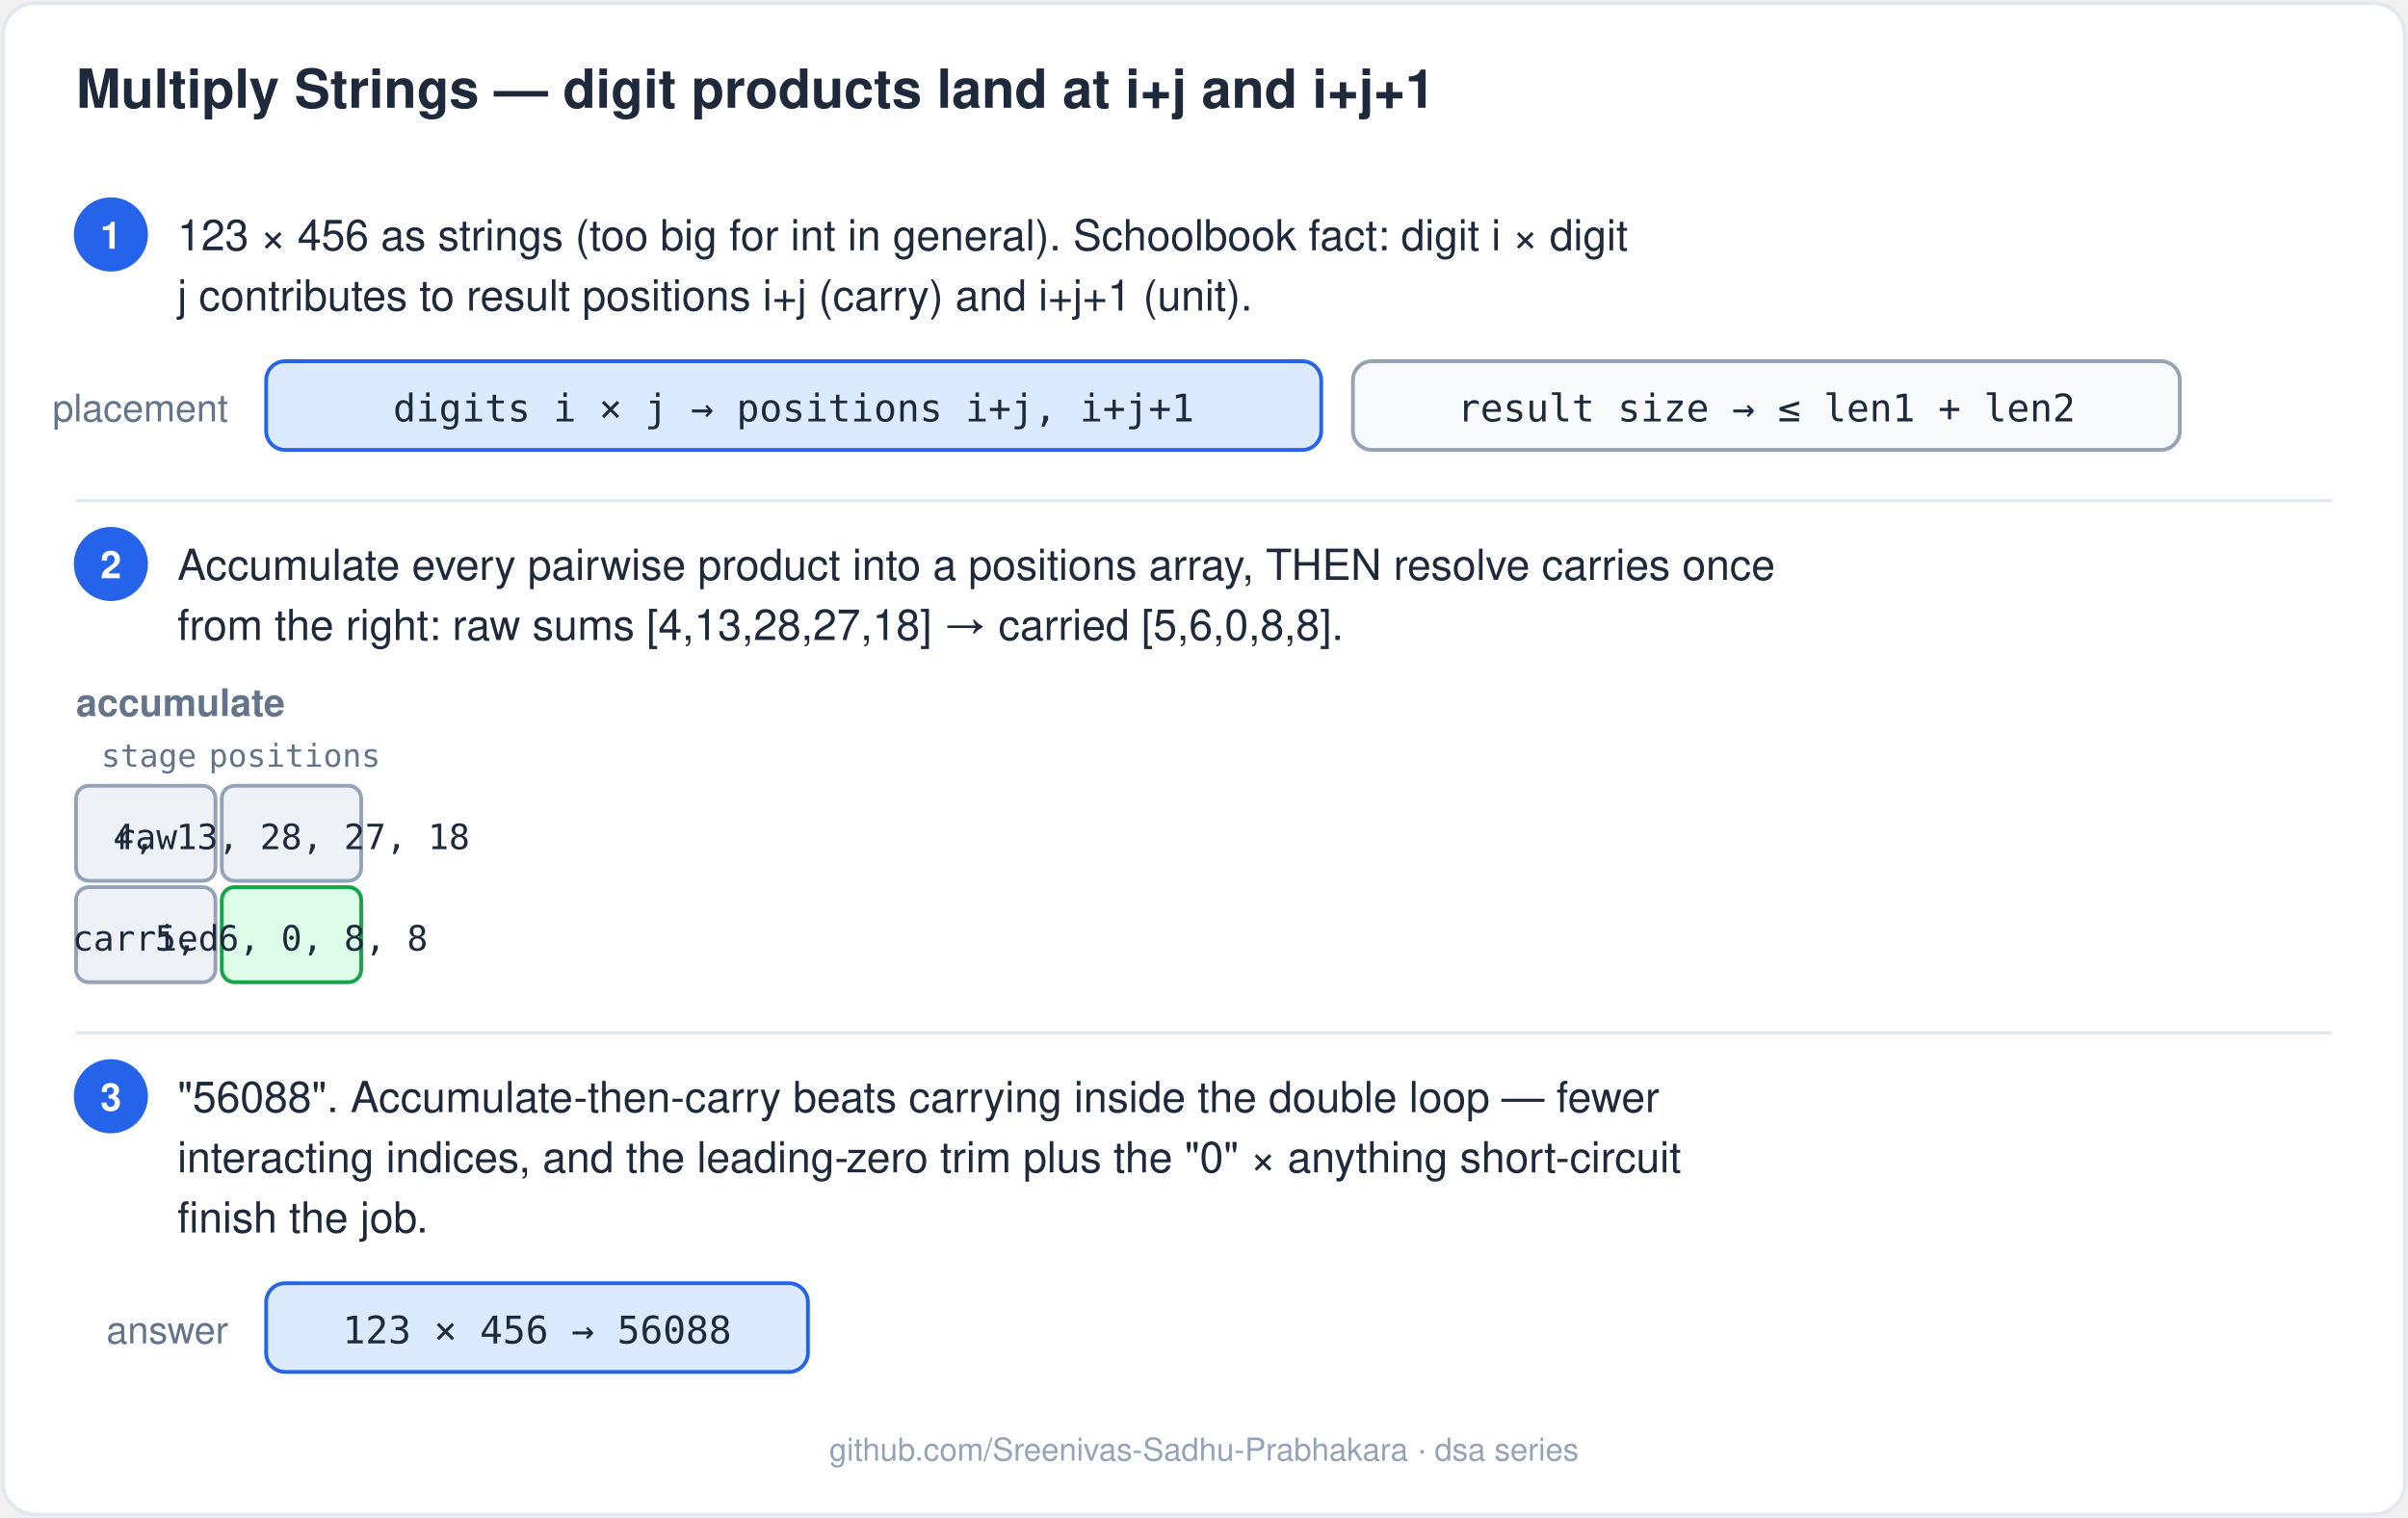
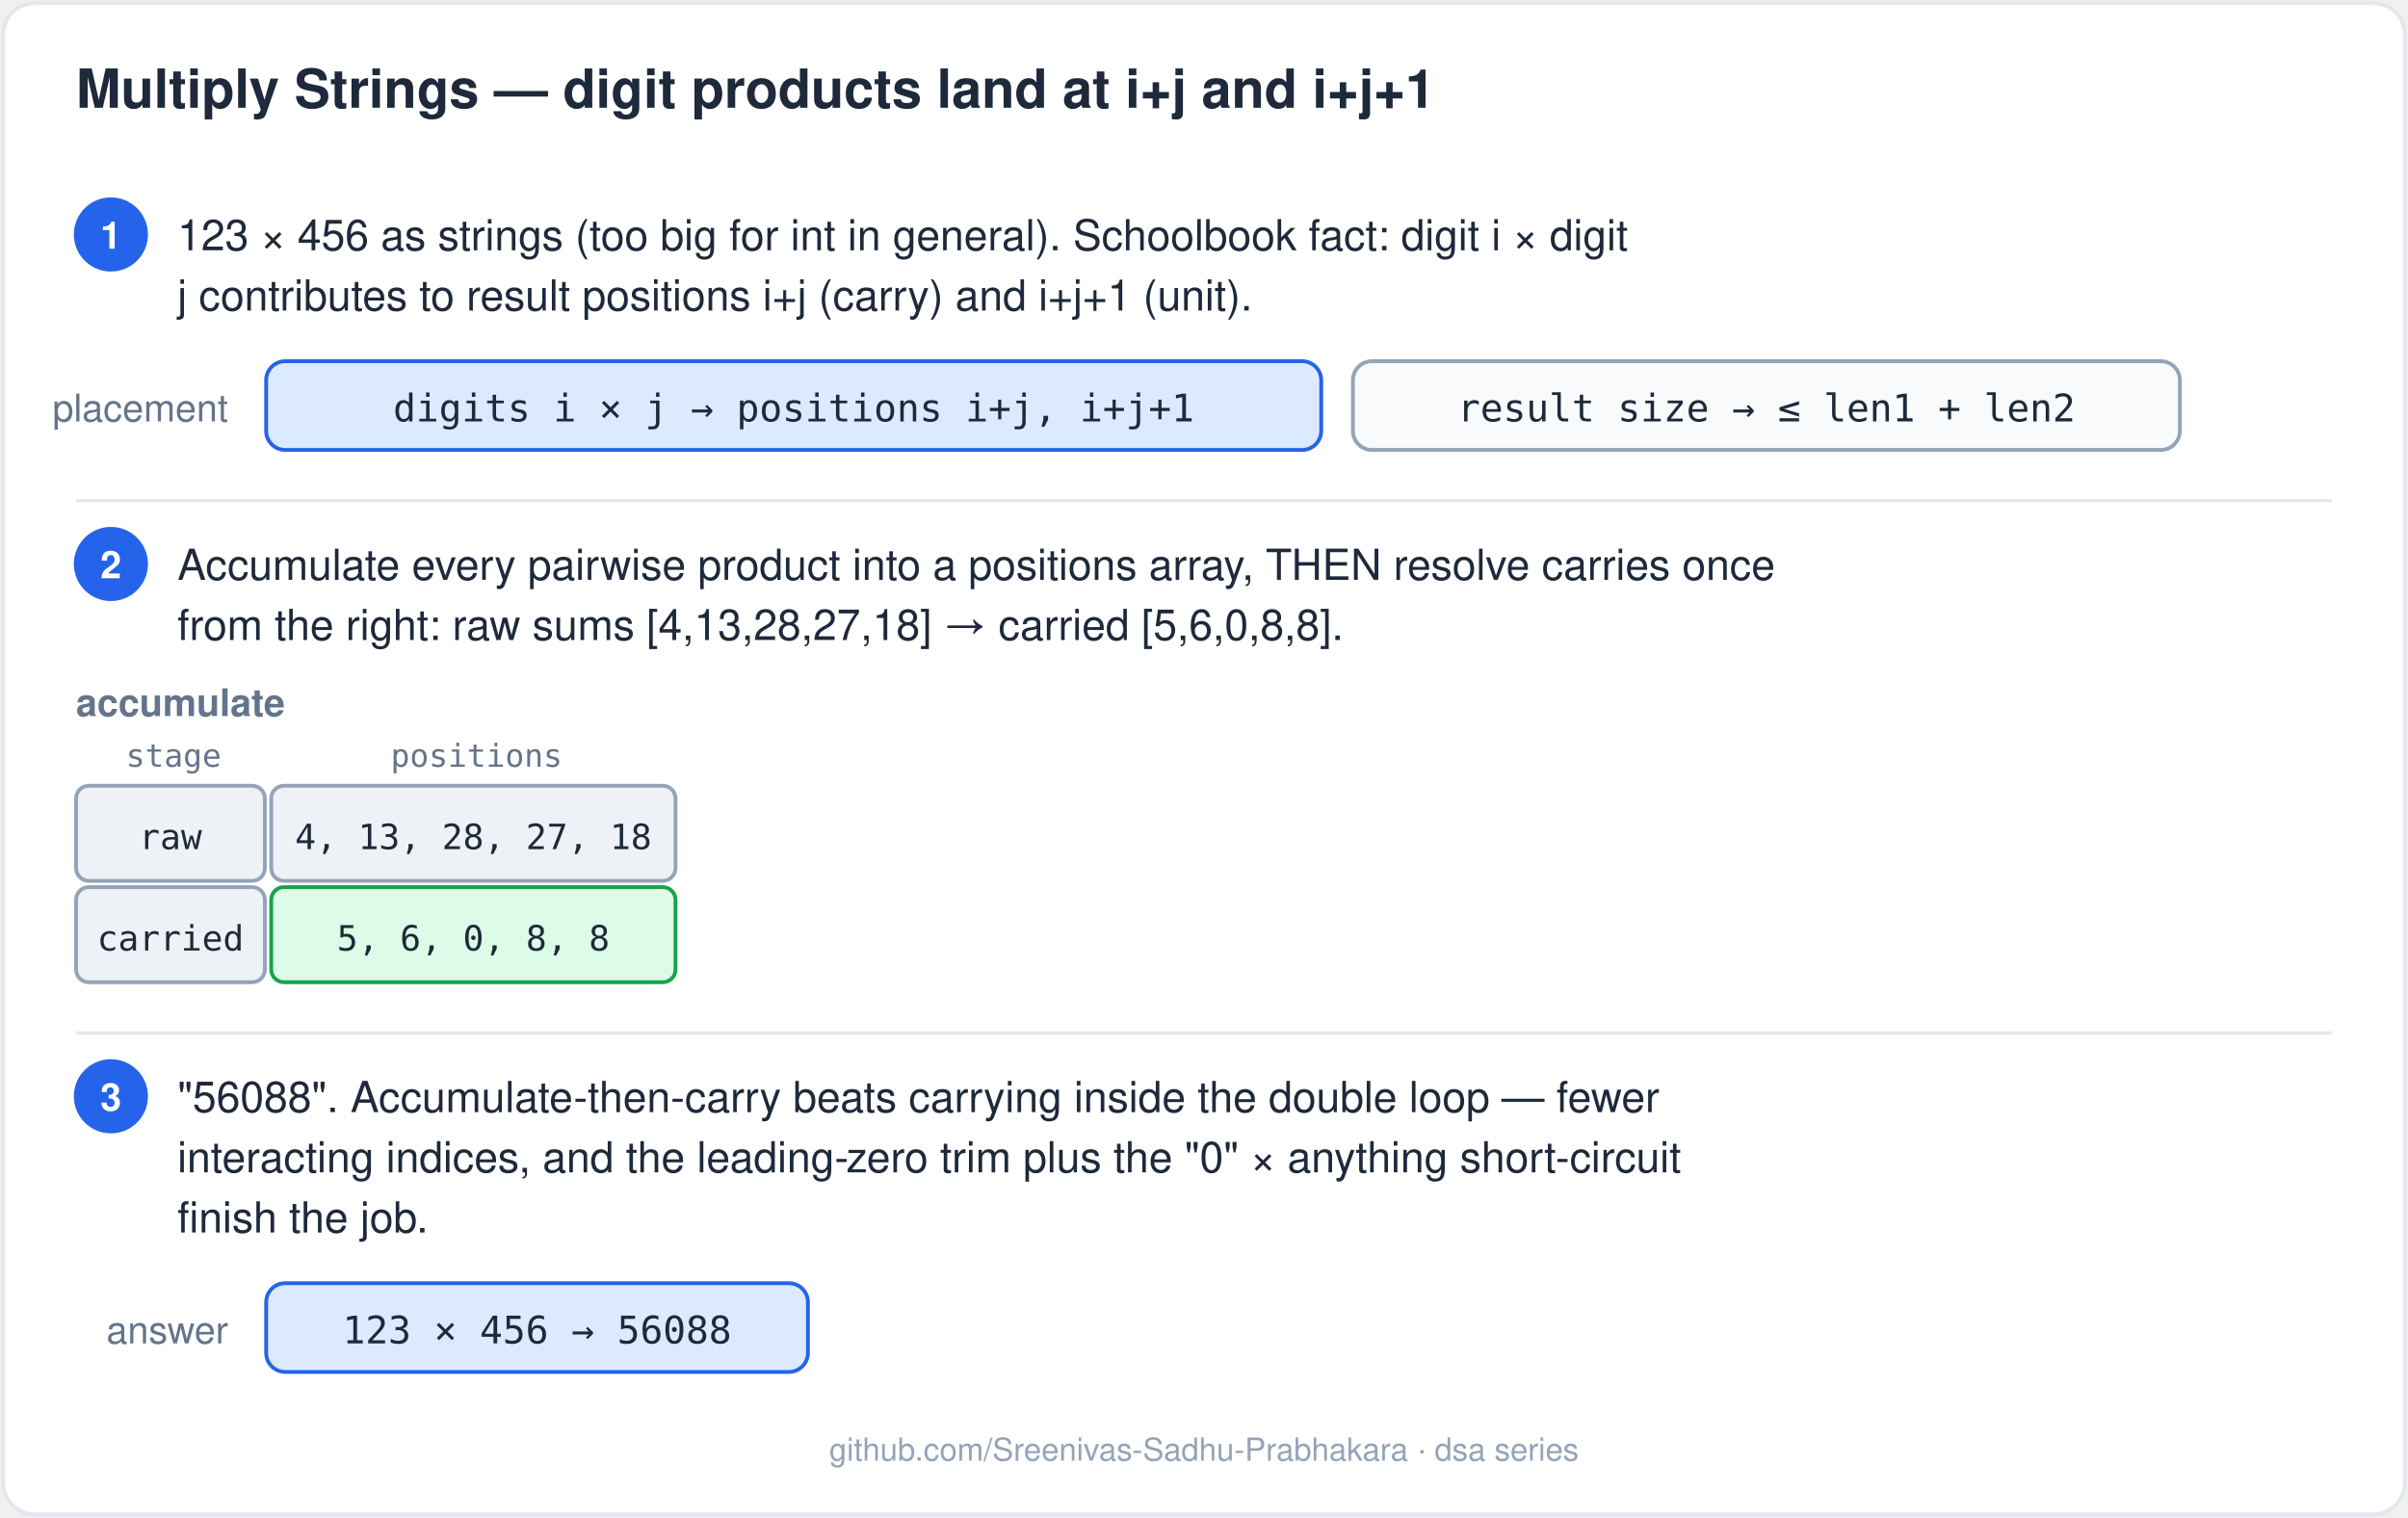
<svg xmlns="http://www.w3.org/2000/svg" width="760" height="479" viewBox="0 0 760 479" role="img" aria-label="Step-by-step visual walkthrough">
  <defs>
    <marker id="arr" markerWidth="8" markerHeight="8" refX="6" refY="3" orient="auto">
      <path d="M0,0 L7,3 L0,6 z" fill="context-stroke" />
    </marker>
  </defs>
  <rect x="1.0" y="1.0" width="758.0" height="477.0" rx="10" fill="#ffffff" stroke="#e2e8f0" stroke-width="1.2" />
  <text x="24.0" y="34.0" font-family="-apple-system,Segoe UI,Helvetica,Arial,sans-serif" font-size="17" fill="#1e293b" text-anchor="start" font-weight="600">Multiply Strings — digit products land at i+j and i+j+1</text>
  <circle cx="35.0" cy="74.0" r="11" fill="#2563eb" stroke="#2563eb" stroke-width="1.4" />
  <text x="35.0" y="78.5" font-family="-apple-system,Segoe UI,Helvetica,Arial,sans-serif" font-size="12" fill="#ffffff" text-anchor="middle" font-weight="600">1</text>
  <text x="56.0" y="79.0" font-family="-apple-system,Segoe UI,Helvetica,Arial,sans-serif" font-size="13.5" fill="#1e293b" text-anchor="start">123 × 456 as strings (too big for int in general). Schoolbook fact: digit i × digit</text>
  <text x="56.0" y="98.0" font-family="-apple-system,Segoe UI,Helvetica,Arial,sans-serif" font-size="13.5" fill="#1e293b" text-anchor="start">j contributes to result positions i+j (carry) and i+j+1 (unit).</text>
  <text x="72.0" y="133.0" font-family="-apple-system,Segoe UI,Helvetica,Arial,sans-serif" font-size="12" fill="#64748b" text-anchor="end">placement</text>
  <rect x="84.0" y="114.0" width="333.0" height="28.0" rx="6" fill="#dbeafe" stroke="#2563eb" stroke-width="1.2" />
  <text x="250.5" y="133.0" font-family="ui-monospace,Menlo,monospace" font-size="12" fill="#1e293b" text-anchor="middle">digits i × j → positions i+j, i+j+1</text>
  <rect x="427.0" y="114.0" width="261.0" height="28.0" rx="6" fill="#f8fafc" stroke="#94a3b8" stroke-width="1.2" />
  <text x="557.5" y="133.0" font-family="ui-monospace,Menlo,monospace" font-size="12" fill="#1e293b" text-anchor="middle">result size → ≤ len1 + len2</text>
  <line x1="24.0" y1="158.0" x2="736.0" y2="158.0" stroke="#e2e8f0" stroke-width="1" />
  <circle cx="35.0" cy="178.0" r="11" fill="#2563eb" stroke="#2563eb" stroke-width="1.4" />
  <text x="35.0" y="182.5" font-family="-apple-system,Segoe UI,Helvetica,Arial,sans-serif" font-size="12" fill="#ffffff" text-anchor="middle" font-weight="600">2</text>
  <text x="56.0" y="183.0" font-family="-apple-system,Segoe UI,Helvetica,Arial,sans-serif" font-size="13.5" fill="#1e293b" text-anchor="start">Accumulate every pairwise product into a positions array, THEN resolve carries once</text>
  <text x="56.0" y="202.0" font-family="-apple-system,Segoe UI,Helvetica,Arial,sans-serif" font-size="13.5" fill="#1e293b" text-anchor="start">from the right: raw sums [4,13,28,27,18] → carried [5,6,0,8,8].</text>
  <text x="24.0" y="226.0" font-family="-apple-system,Segoe UI,Helvetica,Arial,sans-serif" font-size="12" fill="#64748b" text-anchor="start" font-weight="600">accumulate</text>
-   <text x="47.0" y="242.0" font-family="ui-monospace,Menlo,monospace" font-size="10" fill="#64748b" text-anchor="middle">stage</text>
-   <text x="93.0" y="242.0" font-family="ui-monospace,Menlo,monospace" font-size="10" fill="#64748b" text-anchor="middle">positions</text>
-   <rect x="24.0" y="248.0" width="44.0" height="30.0" rx="4" fill="#eef2f7" stroke="#94a3b8" stroke-width="1.2" />
-   <text x="46.0" y="268.0" font-family="ui-monospace,Menlo,monospace" font-size="11" fill="#1e293b" text-anchor="middle">raw</text>
-   <rect x="70.0" y="248.0" width="44.0" height="30.0" rx="4" fill="#eef2f7" stroke="#94a3b8" stroke-width="1.2" />
-   <text x="92.0" y="268.0" font-family="ui-monospace,Menlo,monospace" font-size="11" fill="#1e293b" text-anchor="middle">4, 13, 28, 27, 18</text>
-   <rect x="24.0" y="280.0" width="44.0" height="30.0" rx="4" fill="#eef2f7" stroke="#94a3b8" stroke-width="1.2" />
-   <text x="46.0" y="300.0" font-family="ui-monospace,Menlo,monospace" font-size="11" fill="#1e293b" text-anchor="middle">carried</text>
-   <rect x="70.0" y="280.0" width="44.0" height="30.0" rx="4" fill="#dcfce7" stroke="#16a34a" stroke-width="1.2" />
-   <text x="92.0" y="300.0" font-family="ui-monospace,Menlo,monospace" font-size="11" fill="#1e293b" text-anchor="middle">5, 6, 0, 8, 8</text>
+   <text x="54.8" y="242.0" font-family="ui-monospace,Menlo,monospace" font-size="10" fill="#64748b" text-anchor="middle">stage</text>
+   <text x="150.4" y="242.0" font-family="ui-monospace,Menlo,monospace" font-size="10" fill="#64748b" text-anchor="middle">positions</text>
+   <rect x="24.0" y="248.0" width="59.6" height="30.0" rx="4" fill="#eef2f7" stroke="#94a3b8" stroke-width="1.2" />
+   <text x="53.8" y="268.0" font-family="ui-monospace,Menlo,monospace" font-size="11" fill="#1e293b" text-anchor="middle">raw</text>
+   <rect x="85.6" y="248.0" width="127.6" height="30.0" rx="4" fill="#eef2f7" stroke="#94a3b8" stroke-width="1.2" />
+   <text x="149.4" y="268.0" font-family="ui-monospace,Menlo,monospace" font-size="11" fill="#1e293b" text-anchor="middle">4, 13, 28, 27, 18</text>
+   <rect x="24.0" y="280.0" width="59.6" height="30.0" rx="4" fill="#eef2f7" stroke="#94a3b8" stroke-width="1.2" />
+   <text x="53.8" y="300.0" font-family="ui-monospace,Menlo,monospace" font-size="11" fill="#1e293b" text-anchor="middle">carried</text>
+   <rect x="85.6" y="280.0" width="127.6" height="30.0" rx="4" fill="#dcfce7" stroke="#16a34a" stroke-width="1.2" />
+   <text x="149.4" y="300.0" font-family="ui-monospace,Menlo,monospace" font-size="11" fill="#1e293b" text-anchor="middle">5, 6, 0, 8, 8</text>
  <line x1="24.0" y1="326.0" x2="736.0" y2="326.0" stroke="#e2e8f0" stroke-width="1" />
  <circle cx="35.0" cy="346.0" r="11" fill="#2563eb" stroke="#2563eb" stroke-width="1.4" />
  <text x="35.0" y="350.5" font-family="-apple-system,Segoe UI,Helvetica,Arial,sans-serif" font-size="12" fill="#ffffff" text-anchor="middle" font-weight="600">3</text>
  <text x="56.0" y="351.0" font-family="-apple-system,Segoe UI,Helvetica,Arial,sans-serif" font-size="13.5" fill="#1e293b" text-anchor="start">"56088". Accumulate-then-carry beats carrying inside the double loop — fewer</text>
  <text x="56.0" y="370.0" font-family="-apple-system,Segoe UI,Helvetica,Arial,sans-serif" font-size="13.5" fill="#1e293b" text-anchor="start">interacting indices, and the leading-zero trim plus the "0" × anything short-circuit</text>
  <text x="56.0" y="389.0" font-family="-apple-system,Segoe UI,Helvetica,Arial,sans-serif" font-size="13.5" fill="#1e293b" text-anchor="start">finish the job.</text>
  <text x="72.0" y="424.0" font-family="-apple-system,Segoe UI,Helvetica,Arial,sans-serif" font-size="12" fill="#64748b" text-anchor="end">answer</text>
  <rect x="84.0" y="405.0" width="171.0" height="28.0" rx="6" fill="#dbeafe" stroke="#2563eb" stroke-width="1.2" />
  <text x="169.5" y="424.0" font-family="ui-monospace,Menlo,monospace" font-size="12" fill="#1e293b" text-anchor="middle">123 × 456 → 56088</text>
  <text x="380.0" y="461.0" font-family="-apple-system,Segoe UI,Helvetica,Arial,sans-serif" font-size="10" fill="#94a3b8" text-anchor="middle">github.com/Sreenivas-Sadhu-Prabhakara · dsa series</text>
</svg>
